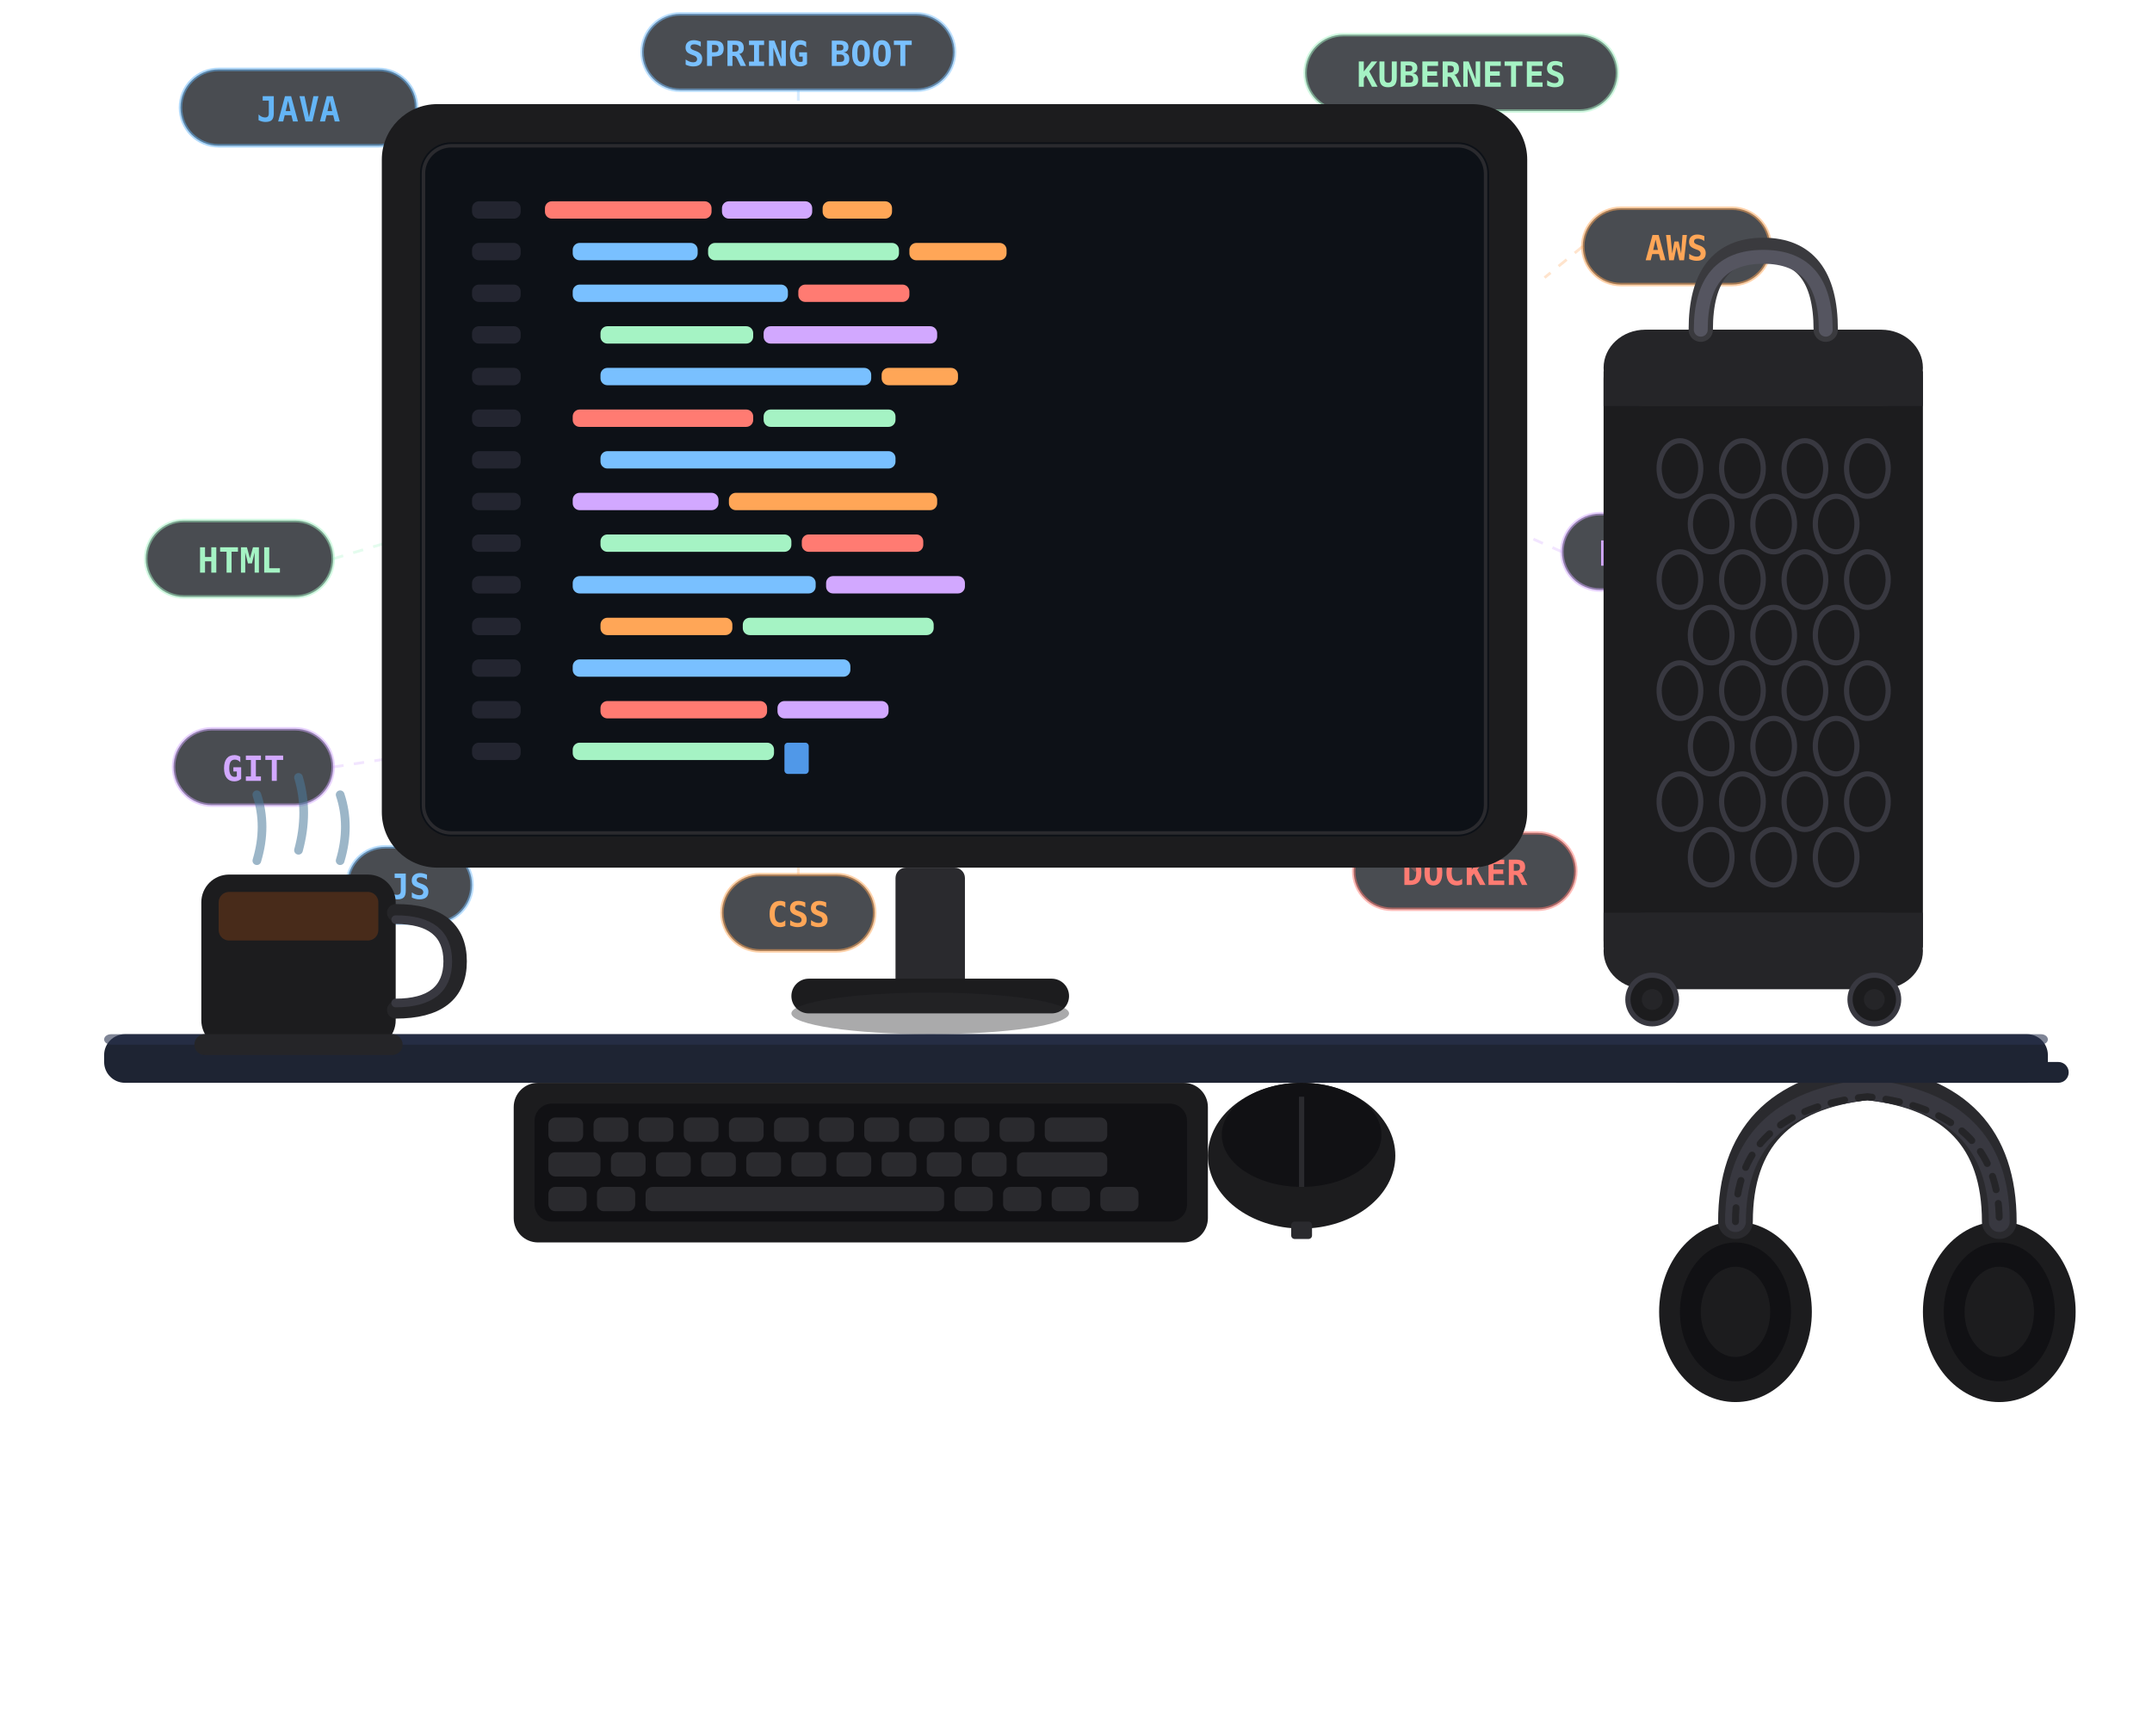
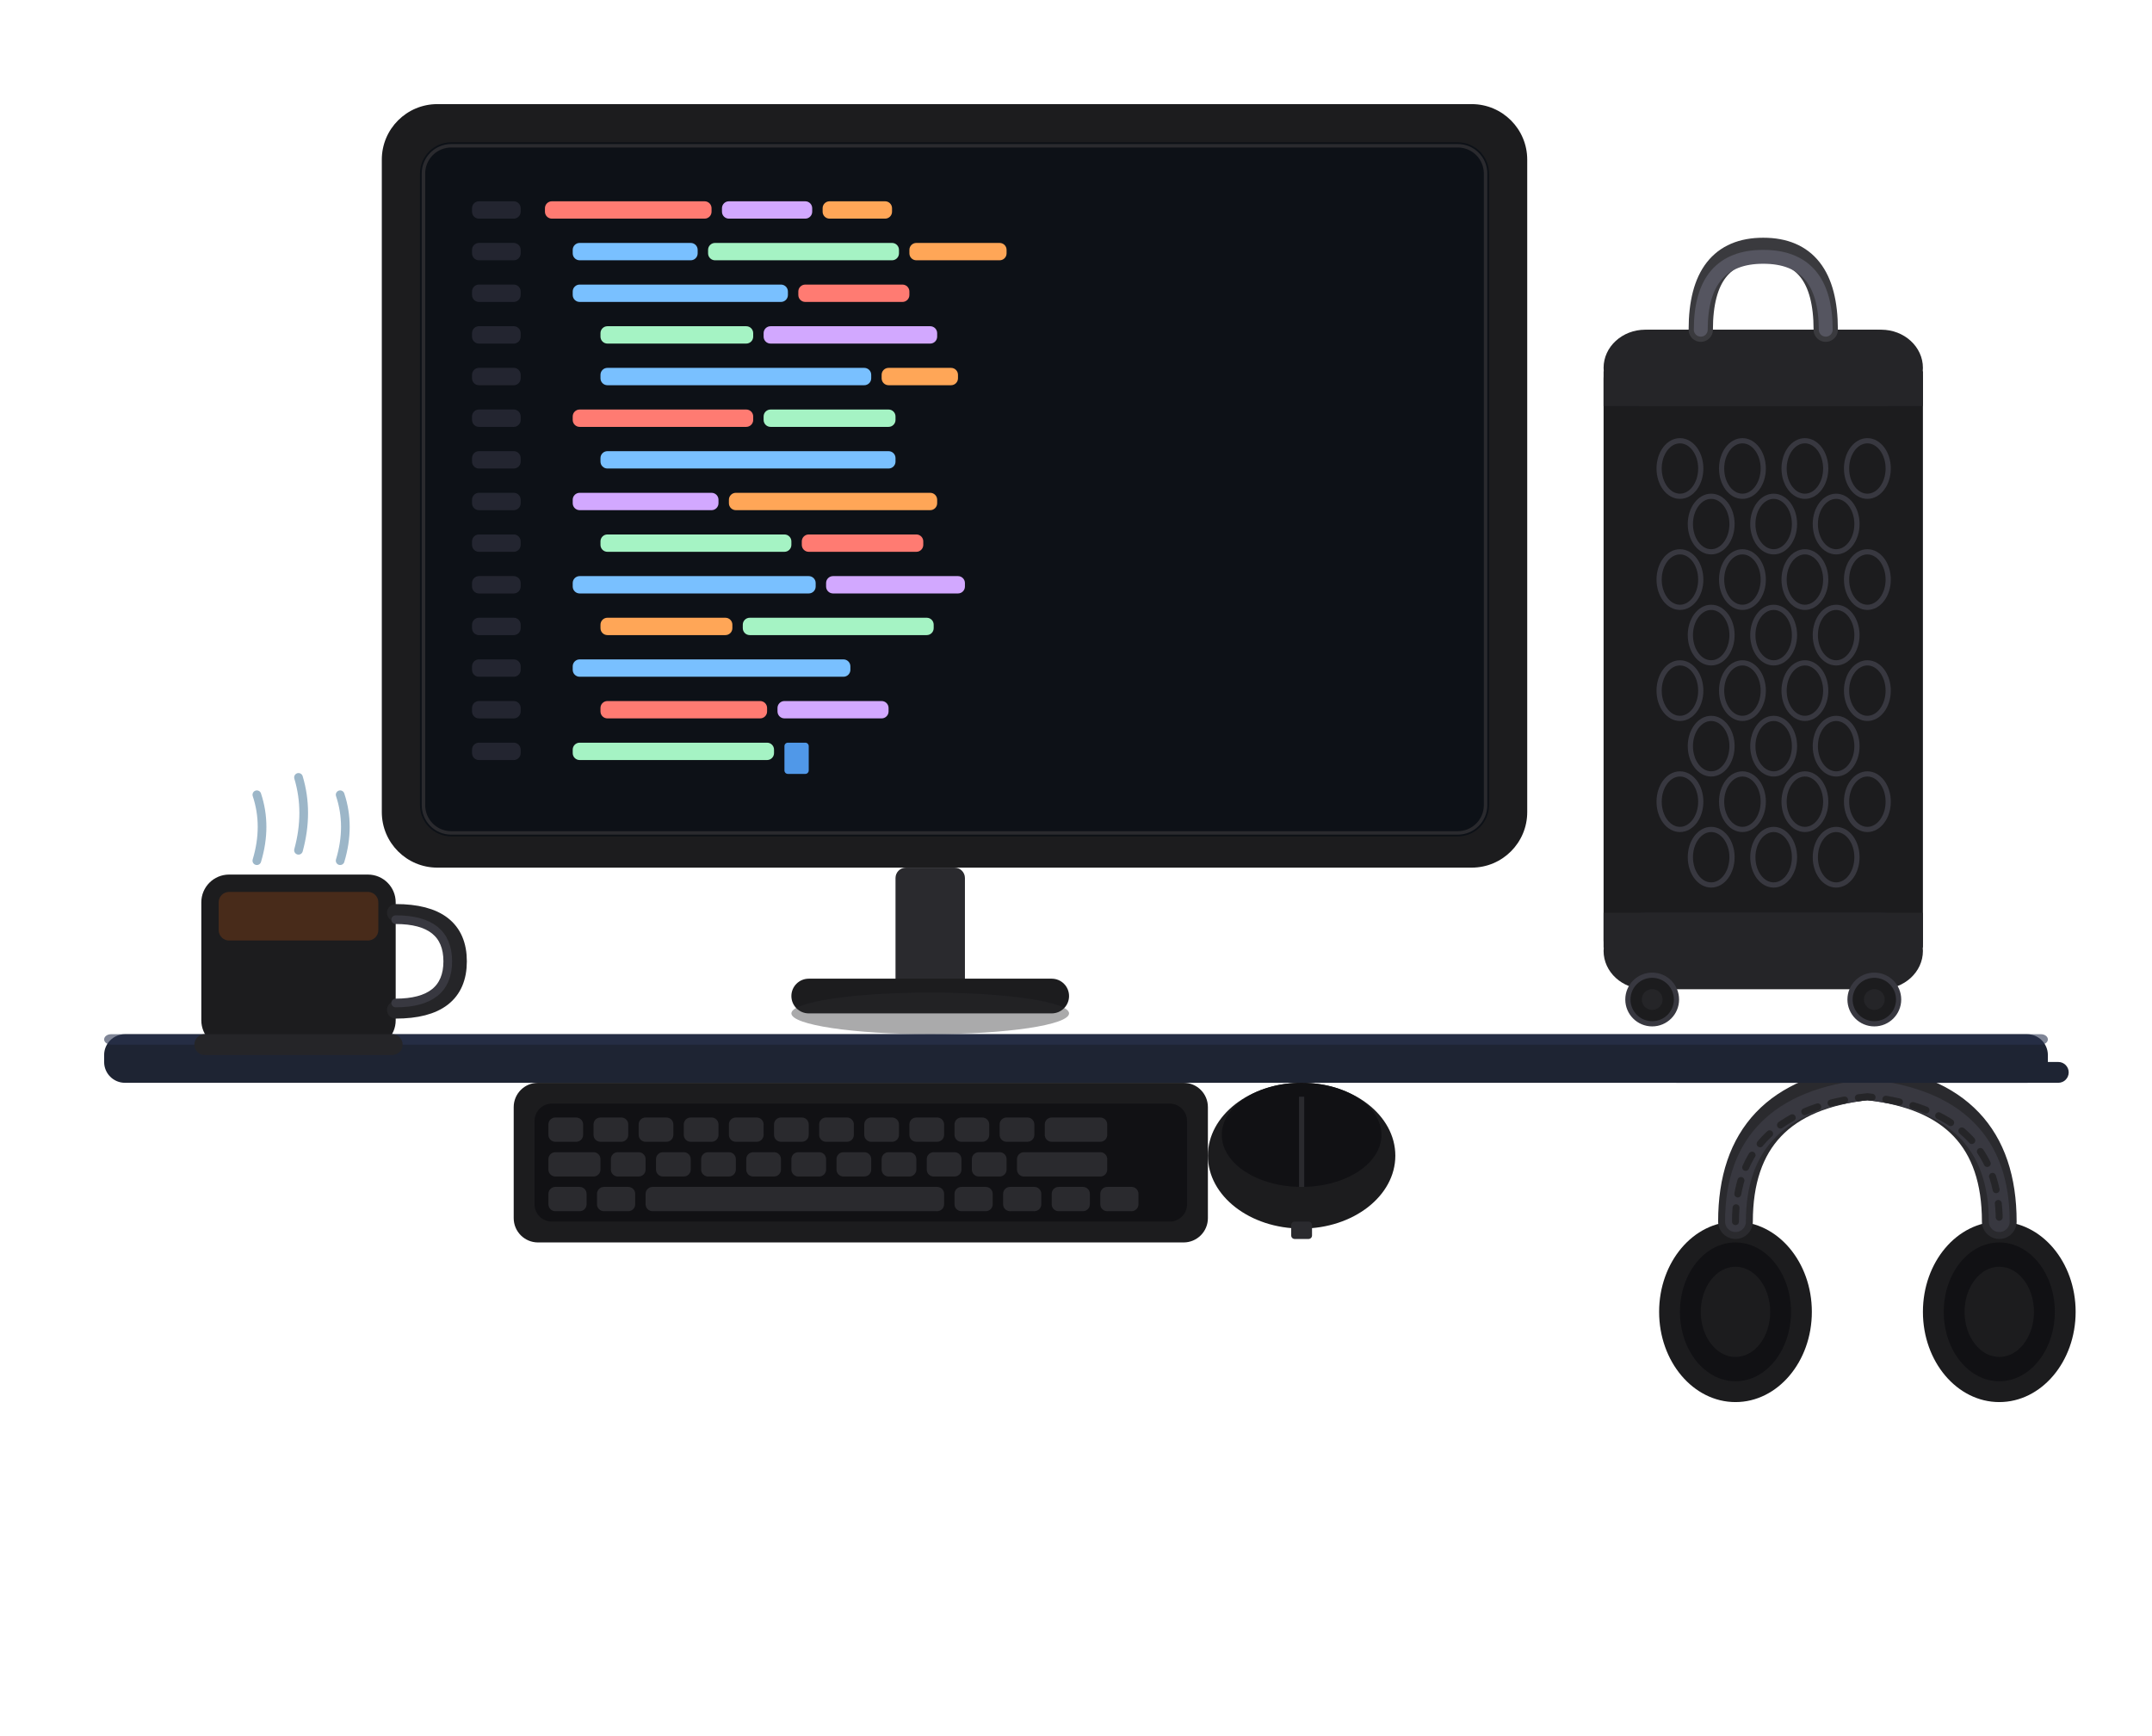
<svg xmlns="http://www.w3.org/2000/svg" viewBox="0 0 620 500" fill="none">
-   <rect x="52" y="20" width="68" height="22" rx="11" fill="rgba(13,17,23,0.75)" stroke="#64b5f6" stroke-width="1" stroke-opacity="0.5" />
-   <text x="86" y="35" font-family="monospace" font-size="10" fill="#64b5f6" text-anchor="middle" font-weight="bold">JAVA</text>
-   <rect x="185" y="4" width="90" height="22" rx="11" fill="rgba(13,17,23,0.75)" stroke="#79c0ff" stroke-width="1" stroke-opacity="0.5" />
-   <text x="230" y="19" font-family="monospace" font-size="10" fill="#79c0ff" text-anchor="middle" font-weight="bold">SPRING BOOT</text>
-   <rect x="376" y="10" width="90" height="22" rx="11" fill="rgba(13,17,23,0.75)" stroke="#a5f3c4" stroke-width="1" stroke-opacity="0.5" />
-   <text x="421" y="25" font-family="monospace" font-size="10" fill="#a5f3c4" text-anchor="middle" font-weight="bold">KUBERNETES</text>
-   <rect x="456" y="60" width="54" height="22" rx="11" fill="rgba(13,17,23,0.75)" stroke="#ffa657" stroke-width="1" stroke-opacity="0.5" />
-   <text x="483" y="75" font-family="monospace" font-size="10" fill="#ffa657" text-anchor="middle" font-weight="bold">AWS</text>
-   <rect x="450" y="148" width="100" height="22" rx="11" fill="rgba(13,17,23,0.75)" stroke="#d2a8ff" stroke-width="1" stroke-opacity="0.5" />
-   <text x="500" y="163" font-family="monospace" font-size="10" fill="#d2a8ff" text-anchor="middle" font-weight="bold">MICROSERVICES</text>
-   <rect x="390" y="240" width="64" height="22" rx="11" fill="rgba(13,17,23,0.75)" stroke="#ff7b72" stroke-width="1" stroke-opacity="0.5" />
-   <text x="422" y="255" font-family="monospace" font-size="10" fill="#ff7b72" text-anchor="middle" font-weight="bold">DOCKER</text>
-   <rect x="208" y="252" width="44" height="22" rx="11" fill="rgba(13,17,23,0.75)" stroke="#ffa657" stroke-width="1" stroke-opacity="0.5" />
-   <text x="230" y="267" font-family="monospace" font-size="10" fill="#ffa657" text-anchor="middle" font-weight="bold">CSS</text>
-   <rect x="100" y="244" width="36" height="22" rx="11" fill="rgba(13,17,23,0.75)" stroke="#79c0ff" stroke-width="1" stroke-opacity="0.5" />
-   <text x="118" y="259" font-family="monospace" font-size="10" fill="#79c0ff" text-anchor="middle" font-weight="bold">JS</text>
-   <rect x="42" y="150" width="54" height="22" rx="11" fill="rgba(13,17,23,0.75)" stroke="#a5f3c4" stroke-width="1" stroke-opacity="0.5" />
-   <text x="69" y="165" font-family="monospace" font-size="10" fill="#a5f3c4" text-anchor="middle" font-weight="bold">HTML</text>
-   <rect x="50" y="210" width="46" height="22" rx="11" fill="rgba(13,17,23,0.75)" stroke="#d2a8ff" stroke-width="1" stroke-opacity="0.5" />
-   <text x="73" y="225" font-family="monospace" font-size="10" fill="#d2a8ff" text-anchor="middle" font-weight="bold">GIT</text>
-   <line x1="120" y1="31" x2="127" y2="38" stroke="#64b5f6" stroke-width="0.8" stroke-opacity="0.3" stroke-dasharray="3 3" />
-   <line x1="230" y1="26" x2="230" y2="35" stroke="#79c0ff" stroke-width="0.8" stroke-opacity="0.3" stroke-dasharray="3 3" />
-   <line x1="420" y1="32" x2="412" y2="38" stroke="#a5f3c4" stroke-width="0.8" stroke-opacity="0.3" stroke-dasharray="3 3" />
-   <line x1="456" y1="71" x2="445" y2="80" stroke="#ffa657" stroke-width="0.8" stroke-opacity="0.3" stroke-dasharray="3 3" />
-   <line x1="450" y1="159" x2="441" y2="155" stroke="#d2a8ff" stroke-width="0.8" stroke-opacity="0.3" stroke-dasharray="3 3" />
-   <line x1="408" y1="251" x2="400" y2="243" stroke="#ff7b72" stroke-width="0.8" stroke-opacity="0.3" stroke-dasharray="3 3" />
-   <line x1="230" y1="252" x2="230" y2="245" stroke="#ffa657" stroke-width="0.8" stroke-opacity="0.3" stroke-dasharray="3 3" />
-   <line x1="118" y1="244" x2="120" y2="237" stroke="#79c0ff" stroke-width="0.8" stroke-opacity="0.3" stroke-dasharray="3 3" />
-   <line x1="96" y1="161" x2="116" y2="155" stroke="#a5f3c4" stroke-width="0.8" stroke-opacity="0.3" stroke-dasharray="3 3" />
-   <line x1="96" y1="221" x2="116" y2="218" stroke="#d2a8ff" stroke-width="0.8" stroke-opacity="0.3" stroke-dasharray="3 3" />
  <rect x="110" y="30" width="330" height="220" rx="16" fill="#1c1c1e" />
  <rect x="121" y="41" width="308" height="200" rx="9" fill="#0d1117" />
  <rect x="122" y="42" width="306" height="198" rx="8" fill="none" stroke="#2a2a2e" stroke-width="1" />
  <rect x="136" y="58" width="14" height="5" rx="2" fill="#3a3a4a" opacity="0.5" />
  <rect x="136" y="70" width="14" height="5" rx="2" fill="#3a3a4a" opacity="0.5" />
  <rect x="136" y="82" width="14" height="5" rx="2" fill="#3a3a4a" opacity="0.5" />
  <rect x="136" y="94" width="14" height="5" rx="2" fill="#3a3a4a" opacity="0.5" />
  <rect x="136" y="106" width="14" height="5" rx="2" fill="#3a3a4a" opacity="0.5" />
  <rect x="136" y="118" width="14" height="5" rx="2" fill="#3a3a4a" opacity="0.5" />
  <rect x="136" y="130" width="14" height="5" rx="2" fill="#3a3a4a" opacity="0.5" />
  <rect x="136" y="142" width="14" height="5" rx="2" fill="#3a3a4a" opacity="0.5" />
  <rect x="136" y="154" width="14" height="5" rx="2" fill="#3a3a4a" opacity="0.5" />
  <rect x="136" y="166" width="14" height="5" rx="2" fill="#3a3a4a" opacity="0.5" />
  <rect x="136" y="178" width="14" height="5" rx="2" fill="#3a3a4a" opacity="0.5" />
  <rect x="136" y="190" width="14" height="5" rx="2" fill="#3a3a4a" opacity="0.5" />
  <rect x="136" y="202" width="14" height="5" rx="2" fill="#3a3a4a" opacity="0.5" />
  <rect x="136" y="214" width="14" height="5" rx="2" fill="#3a3a4a" opacity="0.5" />
  <rect x="157" y="58" width="48" height="5" rx="2" fill="#ff7b72" />
  <rect x="208" y="58" width="26" height="5" rx="2" fill="#d2a8ff" />
  <rect x="237" y="58" width="20" height="5" rx="2" fill="#ffa657" />
  <rect x="165" y="70" width="36" height="5" rx="2" fill="#79c0ff" />
  <rect x="204" y="70" width="55" height="5" rx="2" fill="#a5f3c4" />
  <rect x="262" y="70" width="28" height="5" rx="2" fill="#ffa657" />
  <rect x="165" y="82" width="62" height="5" rx="2" fill="#79c0ff" />
  <rect x="230" y="82" width="32" height="5" rx="2" fill="#ff7b72" />
  <rect x="173" y="94" width="44" height="5" rx="2" fill="#a5f3c4" />
  <rect x="220" y="94" width="50" height="5" rx="2" fill="#d2a8ff" />
  <rect x="173" y="106" width="78" height="5" rx="2" fill="#79c0ff" />
  <rect x="254" y="106" width="22" height="5" rx="2" fill="#ffa657" />
  <rect x="165" y="118" width="52" height="5" rx="2" fill="#ff7b72" />
  <rect x="220" y="118" width="38" height="5" rx="2" fill="#a5f3c4" />
  <rect x="173" y="130" width="85" height="5" rx="2" fill="#79c0ff" />
  <rect x="165" y="142" width="42" height="5" rx="2" fill="#d2a8ff" />
  <rect x="210" y="142" width="60" height="5" rx="2" fill="#ffa657" />
  <rect x="173" y="154" width="55" height="5" rx="2" fill="#a5f3c4" />
  <rect x="231" y="154" width="35" height="5" rx="2" fill="#ff7b72" />
  <rect x="165" y="166" width="70" height="5" rx="2" fill="#79c0ff" />
  <rect x="238" y="166" width="40" height="5" rx="2" fill="#d2a8ff" />
  <rect x="173" y="178" width="38" height="5" rx="2" fill="#ffa657" />
  <rect x="214" y="178" width="55" height="5" rx="2" fill="#a5f3c4" />
  <rect x="165" y="190" width="80" height="5" rx="2" fill="#79c0ff" />
  <rect x="173" y="202" width="48" height="5" rx="2" fill="#ff7b72" />
  <rect x="224" y="202" width="32" height="5" rx="2" fill="#d2a8ff" />
  <rect x="165" y="214" width="58" height="5" rx="2" fill="#a5f3c4" />
  <rect x="226" y="214" width="7" height="9" rx="1" fill="#58a6ff" opacity="0.9" />
  <rect x="258" y="250" width="20" height="36" rx="3" fill="#2a2a2e" />
  <rect x="228" y="282" width="80" height="10" rx="5" fill="#1c1c1e" />
  <ellipse cx="268" cy="292" rx="40" ry="6" fill="#2a2a2e" opacity="0.4" />
  <rect x="462" y="95" width="92" height="190" rx="14" fill="#1c1c1e" />
  <rect x="462" y="95" width="92" height="22" rx="12" fill="#252528" />
  <rect x="462" y="107" width="92" height="10" fill="#252528" />
  <rect x="462" y="263" width="92" height="22" rx="12" fill="#252528" />
  <rect x="462" y="263" width="92" height="10" fill="#252528" />
  <path d="M490 95 Q490 72 508 72 Q526 72 526 95" stroke="#3a3a3e" stroke-width="7" fill="none" stroke-linecap="round" />
  <path d="M490 95 Q490 74 508 74 Q526 74 526 95" stroke="#555560" stroke-width="4" fill="none" stroke-linecap="round" />
  <ellipse cx="484" cy="135" rx="6" ry="8" fill="none" stroke="#383840" stroke-width="1.5" />
  <ellipse cx="502" cy="135" rx="6" ry="8" fill="none" stroke="#383840" stroke-width="1.5" />
  <ellipse cx="520" cy="135" rx="6" ry="8" fill="none" stroke="#383840" stroke-width="1.5" />
  <ellipse cx="538" cy="135" rx="6" ry="8" fill="none" stroke="#383840" stroke-width="1.5" />
  <ellipse cx="493" cy="151" rx="6" ry="8" fill="none" stroke="#383840" stroke-width="1.5" />
  <ellipse cx="511" cy="151" rx="6" ry="8" fill="none" stroke="#383840" stroke-width="1.5" />
  <ellipse cx="529" cy="151" rx="6" ry="8" fill="none" stroke="#383840" stroke-width="1.5" />
  <ellipse cx="484" cy="167" rx="6" ry="8" fill="none" stroke="#383840" stroke-width="1.5" />
  <ellipse cx="502" cy="167" rx="6" ry="8" fill="none" stroke="#383840" stroke-width="1.5" />
  <ellipse cx="520" cy="167" rx="6" ry="8" fill="none" stroke="#383840" stroke-width="1.5" />
  <ellipse cx="538" cy="167" rx="6" ry="8" fill="none" stroke="#383840" stroke-width="1.5" />
  <ellipse cx="493" cy="183" rx="6" ry="8" fill="none" stroke="#383840" stroke-width="1.5" />
  <ellipse cx="511" cy="183" rx="6" ry="8" fill="none" stroke="#383840" stroke-width="1.5" />
  <ellipse cx="529" cy="183" rx="6" ry="8" fill="none" stroke="#383840" stroke-width="1.5" />
  <ellipse cx="484" cy="199" rx="6" ry="8" fill="none" stroke="#383840" stroke-width="1.5" />
  <ellipse cx="502" cy="199" rx="6" ry="8" fill="none" stroke="#383840" stroke-width="1.5" />
  <ellipse cx="520" cy="199" rx="6" ry="8" fill="none" stroke="#383840" stroke-width="1.5" />
  <ellipse cx="538" cy="199" rx="6" ry="8" fill="none" stroke="#383840" stroke-width="1.5" />
  <ellipse cx="493" cy="215" rx="6" ry="8" fill="none" stroke="#383840" stroke-width="1.5" />
  <ellipse cx="511" cy="215" rx="6" ry="8" fill="none" stroke="#383840" stroke-width="1.5" />
  <ellipse cx="529" cy="215" rx="6" ry="8" fill="none" stroke="#383840" stroke-width="1.5" />
  <ellipse cx="484" cy="231" rx="6" ry="8" fill="none" stroke="#383840" stroke-width="1.5" />
  <ellipse cx="502" cy="231" rx="6" ry="8" fill="none" stroke="#383840" stroke-width="1.5" />
  <ellipse cx="520" cy="231" rx="6" ry="8" fill="none" stroke="#383840" stroke-width="1.5" />
  <ellipse cx="538" cy="231" rx="6" ry="8" fill="none" stroke="#383840" stroke-width="1.5" />
  <ellipse cx="493" cy="247" rx="6" ry="8" fill="none" stroke="#383840" stroke-width="1.5" />
  <ellipse cx="511" cy="247" rx="6" ry="8" fill="none" stroke="#383840" stroke-width="1.5" />
  <ellipse cx="529" cy="247" rx="6" ry="8" fill="none" stroke="#383840" stroke-width="1.5" />
  <circle cx="476" cy="288" r="7" fill="#1c1c1e" stroke="#383840" stroke-width="1.5" />
  <circle cx="476" cy="288" r="3" fill="#252528" />
  <circle cx="540" cy="288" r="7" fill="#1c1c1e" stroke="#383840" stroke-width="1.5" />
  <circle cx="540" cy="288" r="3" fill="#252528" />
  <rect x="30" y="298" width="560" height="14" rx="6" fill="#1e2433" />
  <rect x="30" y="298" width="560" height="3" rx="2" fill="#2a3450" opacity="0.6" />
  <rect x="148" y="312" width="200" height="46" rx="7" fill="#1c1c1e" />
  <rect x="154" y="318" width="188" height="34" rx="5" fill="#111114" />
  <rect x="158" y="322" width="10" height="7" rx="2" fill="#2a2a2e" />
  <rect x="171" y="322" width="10" height="7" rx="2" fill="#2a2a2e" />
  <rect x="184" y="322" width="10" height="7" rx="2" fill="#2a2a2e" />
  <rect x="197" y="322" width="10" height="7" rx="2" fill="#2a2a2e" />
  <rect x="210" y="322" width="10" height="7" rx="2" fill="#2a2a2e" />
  <rect x="223" y="322" width="10" height="7" rx="2" fill="#2a2a2e" />
  <rect x="236" y="322" width="10" height="7" rx="2" fill="#2a2a2e" />
  <rect x="249" y="322" width="10" height="7" rx="2" fill="#2a2a2e" />
  <rect x="262" y="322" width="10" height="7" rx="2" fill="#2a2a2e" />
  <rect x="275" y="322" width="10" height="7" rx="2" fill="#2a2a2e" />
  <rect x="288" y="322" width="10" height="7" rx="2" fill="#2a2a2e" />
  <rect x="301" y="322" width="18" height="7" rx="2" fill="#2a2a2e" />
  <rect x="158" y="332" width="15" height="7" rx="2" fill="#2a2a2e" />
  <rect x="176" y="332" width="10" height="7" rx="2" fill="#2a2a2e" />
  <rect x="189" y="332" width="10" height="7" rx="2" fill="#2a2a2e" />
  <rect x="202" y="332" width="10" height="7" rx="2" fill="#2a2a2e" />
  <rect x="215" y="332" width="10" height="7" rx="2" fill="#2a2a2e" />
  <rect x="228" y="332" width="10" height="7" rx="2" fill="#2a2a2e" />
  <rect x="241" y="332" width="10" height="7" rx="2" fill="#2a2a2e" />
  <rect x="254" y="332" width="10" height="7" rx="2" fill="#2a2a2e" />
  <rect x="267" y="332" width="10" height="7" rx="2" fill="#2a2a2e" />
  <rect x="280" y="332" width="10" height="7" rx="2" fill="#2a2a2e" />
  <rect x="293" y="332" width="26" height="7" rx="2" fill="#2a2a2e" />
  <rect x="158" y="342" width="11" height="7" rx="2" fill="#2a2a2e" />
  <rect x="172" y="342" width="11" height="7" rx="2" fill="#2a2a2e" />
  <rect x="186" y="342" width="86" height="7" rx="2" fill="#2a2a2e" />
  <rect x="275" y="342" width="11" height="7" rx="2" fill="#2a2a2e" />
  <rect x="289" y="342" width="11" height="7" rx="2" fill="#2a2a2e" />
  <rect x="303" y="342" width="11" height="7" rx="2" fill="#2a2a2e" />
  <rect x="317" y="342" width="11" height="7" rx="2" fill="#2a2a2e" />
  <ellipse cx="375" cy="333" rx="27" ry="21" fill="#1c1c1e" />
  <ellipse cx="375" cy="327" rx="23" ry="15" fill="#111114" />
  <line x1="375" y1="316" x2="375" y2="342" stroke="#2a2a2e" stroke-width="1.5" />
  <rect x="372" y="352" width="6" height="5" rx="1" fill="#2a2a2e" />
  <rect x="58" y="252" width="56" height="50" rx="8" fill="#1c1c1e" />
  <rect x="63" y="257" width="46" height="14" rx="3" fill="#4a2c1a" opacity="0.95" />
  <path d="M114 263 Q132 263 132 277 Q132 291 114 291" stroke="#252528" stroke-width="5" fill="none" stroke-linecap="round" />
  <path d="M114 265 Q129 265 129 277 Q129 289 114 289" stroke="#383840" stroke-width="2.5" fill="none" stroke-linecap="round" />
  <rect x="56" y="298" width="60" height="6" rx="3" fill="#252528" />
  <path d="M74 248 Q77 238 74 229" stroke="#4a7a9b" stroke-width="2.5" stroke-linecap="round" fill="none" opacity="0.55" />
  <path d="M86 245 Q89 234 86 224" stroke="#4a7a9b" stroke-width="2.5" stroke-linecap="round" fill="none" opacity="0.55" />
  <path d="M98 248 Q101 238 98 229" stroke="#4a7a9b" stroke-width="2.5" stroke-linecap="round" fill="none" opacity="0.55" />
  <ellipse cx="500" cy="378" rx="22" ry="26" fill="#1c1c1e" />
  <ellipse cx="500" cy="378" rx="16" ry="20" fill="#111114" />
  <ellipse cx="500" cy="378" rx="10" ry="13" fill="#1c1c1e" />
  <ellipse cx="576" cy="378" rx="22" ry="26" fill="#1c1c1e" />
  <ellipse cx="576" cy="378" rx="16" ry="20" fill="#111114" />
  <ellipse cx="576" cy="378" rx="10" ry="13" fill="#1c1c1e" />
  <path d="M500 352 Q500 316 538 312 Q576 316 576 352" stroke="#2a2a2e" stroke-width="10" fill="none" stroke-linecap="round" />
  <path d="M500 352 Q500 318 538 314 Q576 318 576 352" stroke="#383840" stroke-width="6" fill="none" stroke-linecap="round" />
  <path d="M500 352 Q500 320 538 316 Q576 320 576 352" stroke="#252528" stroke-width="2" fill="none" stroke-linecap="round" stroke-dasharray="4 4" />
  <rect x="480" y="306" width="116" height="6" rx="3" fill="#1e2433" />
</svg>
